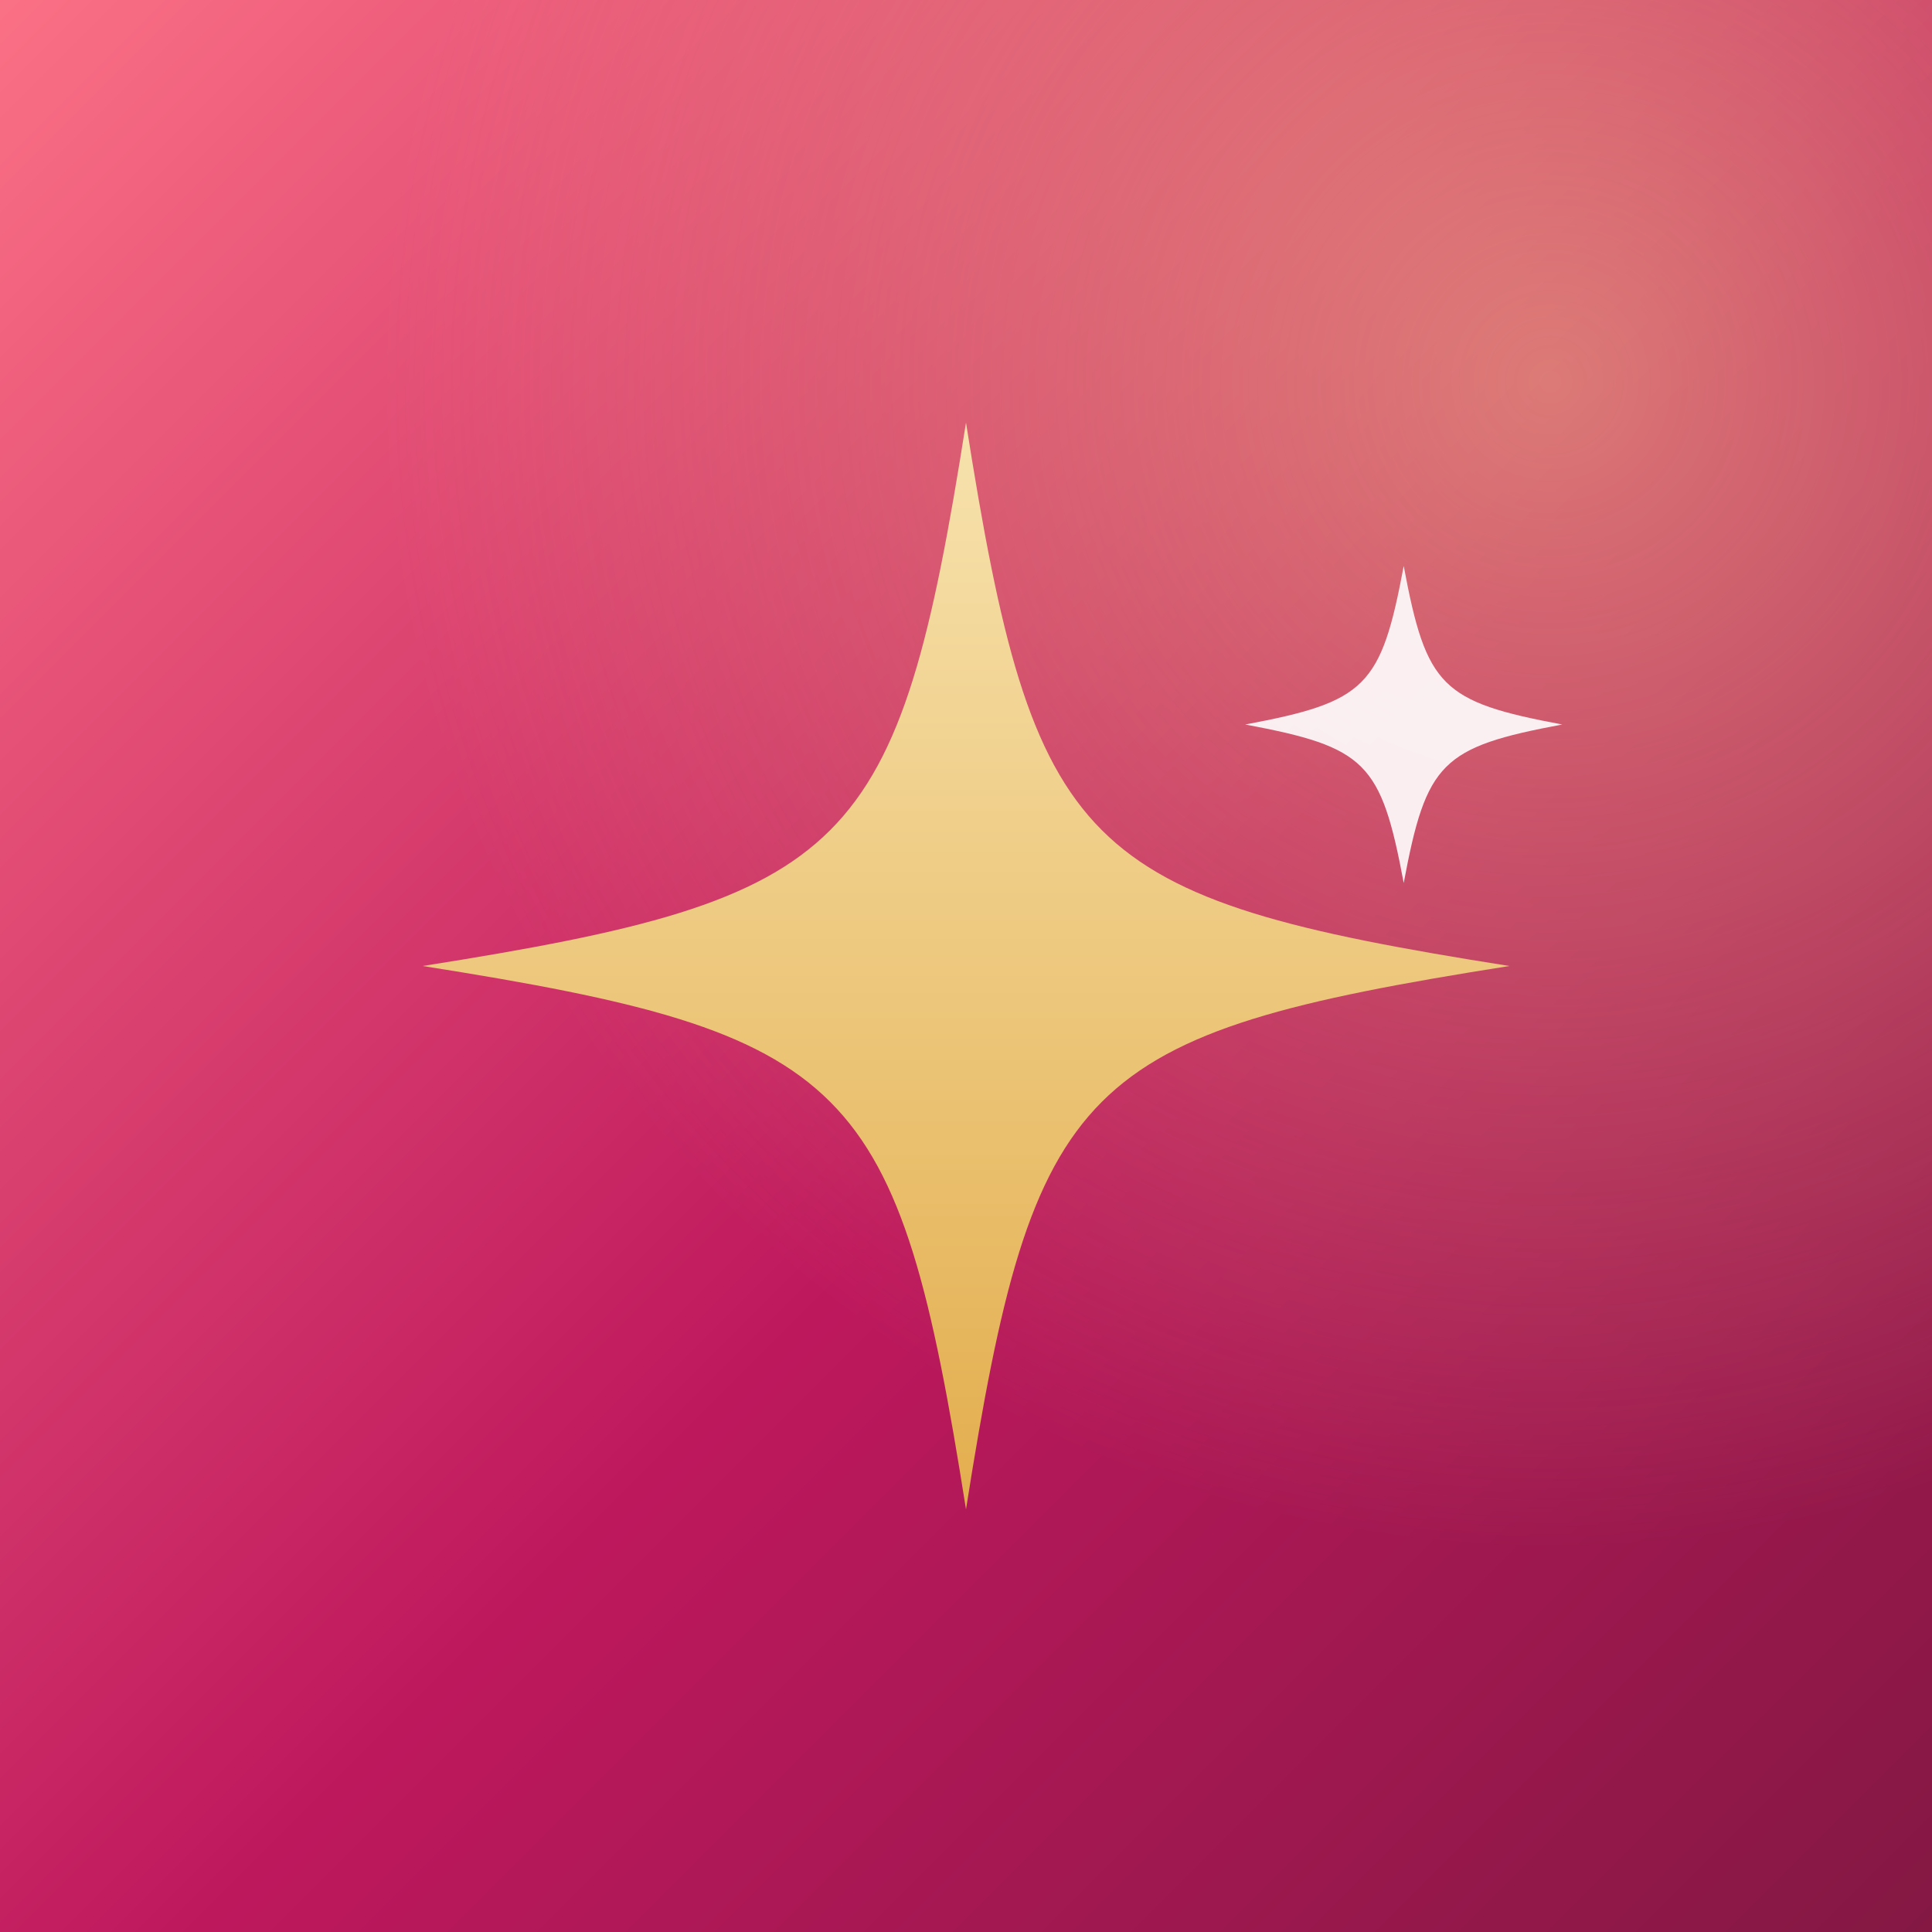
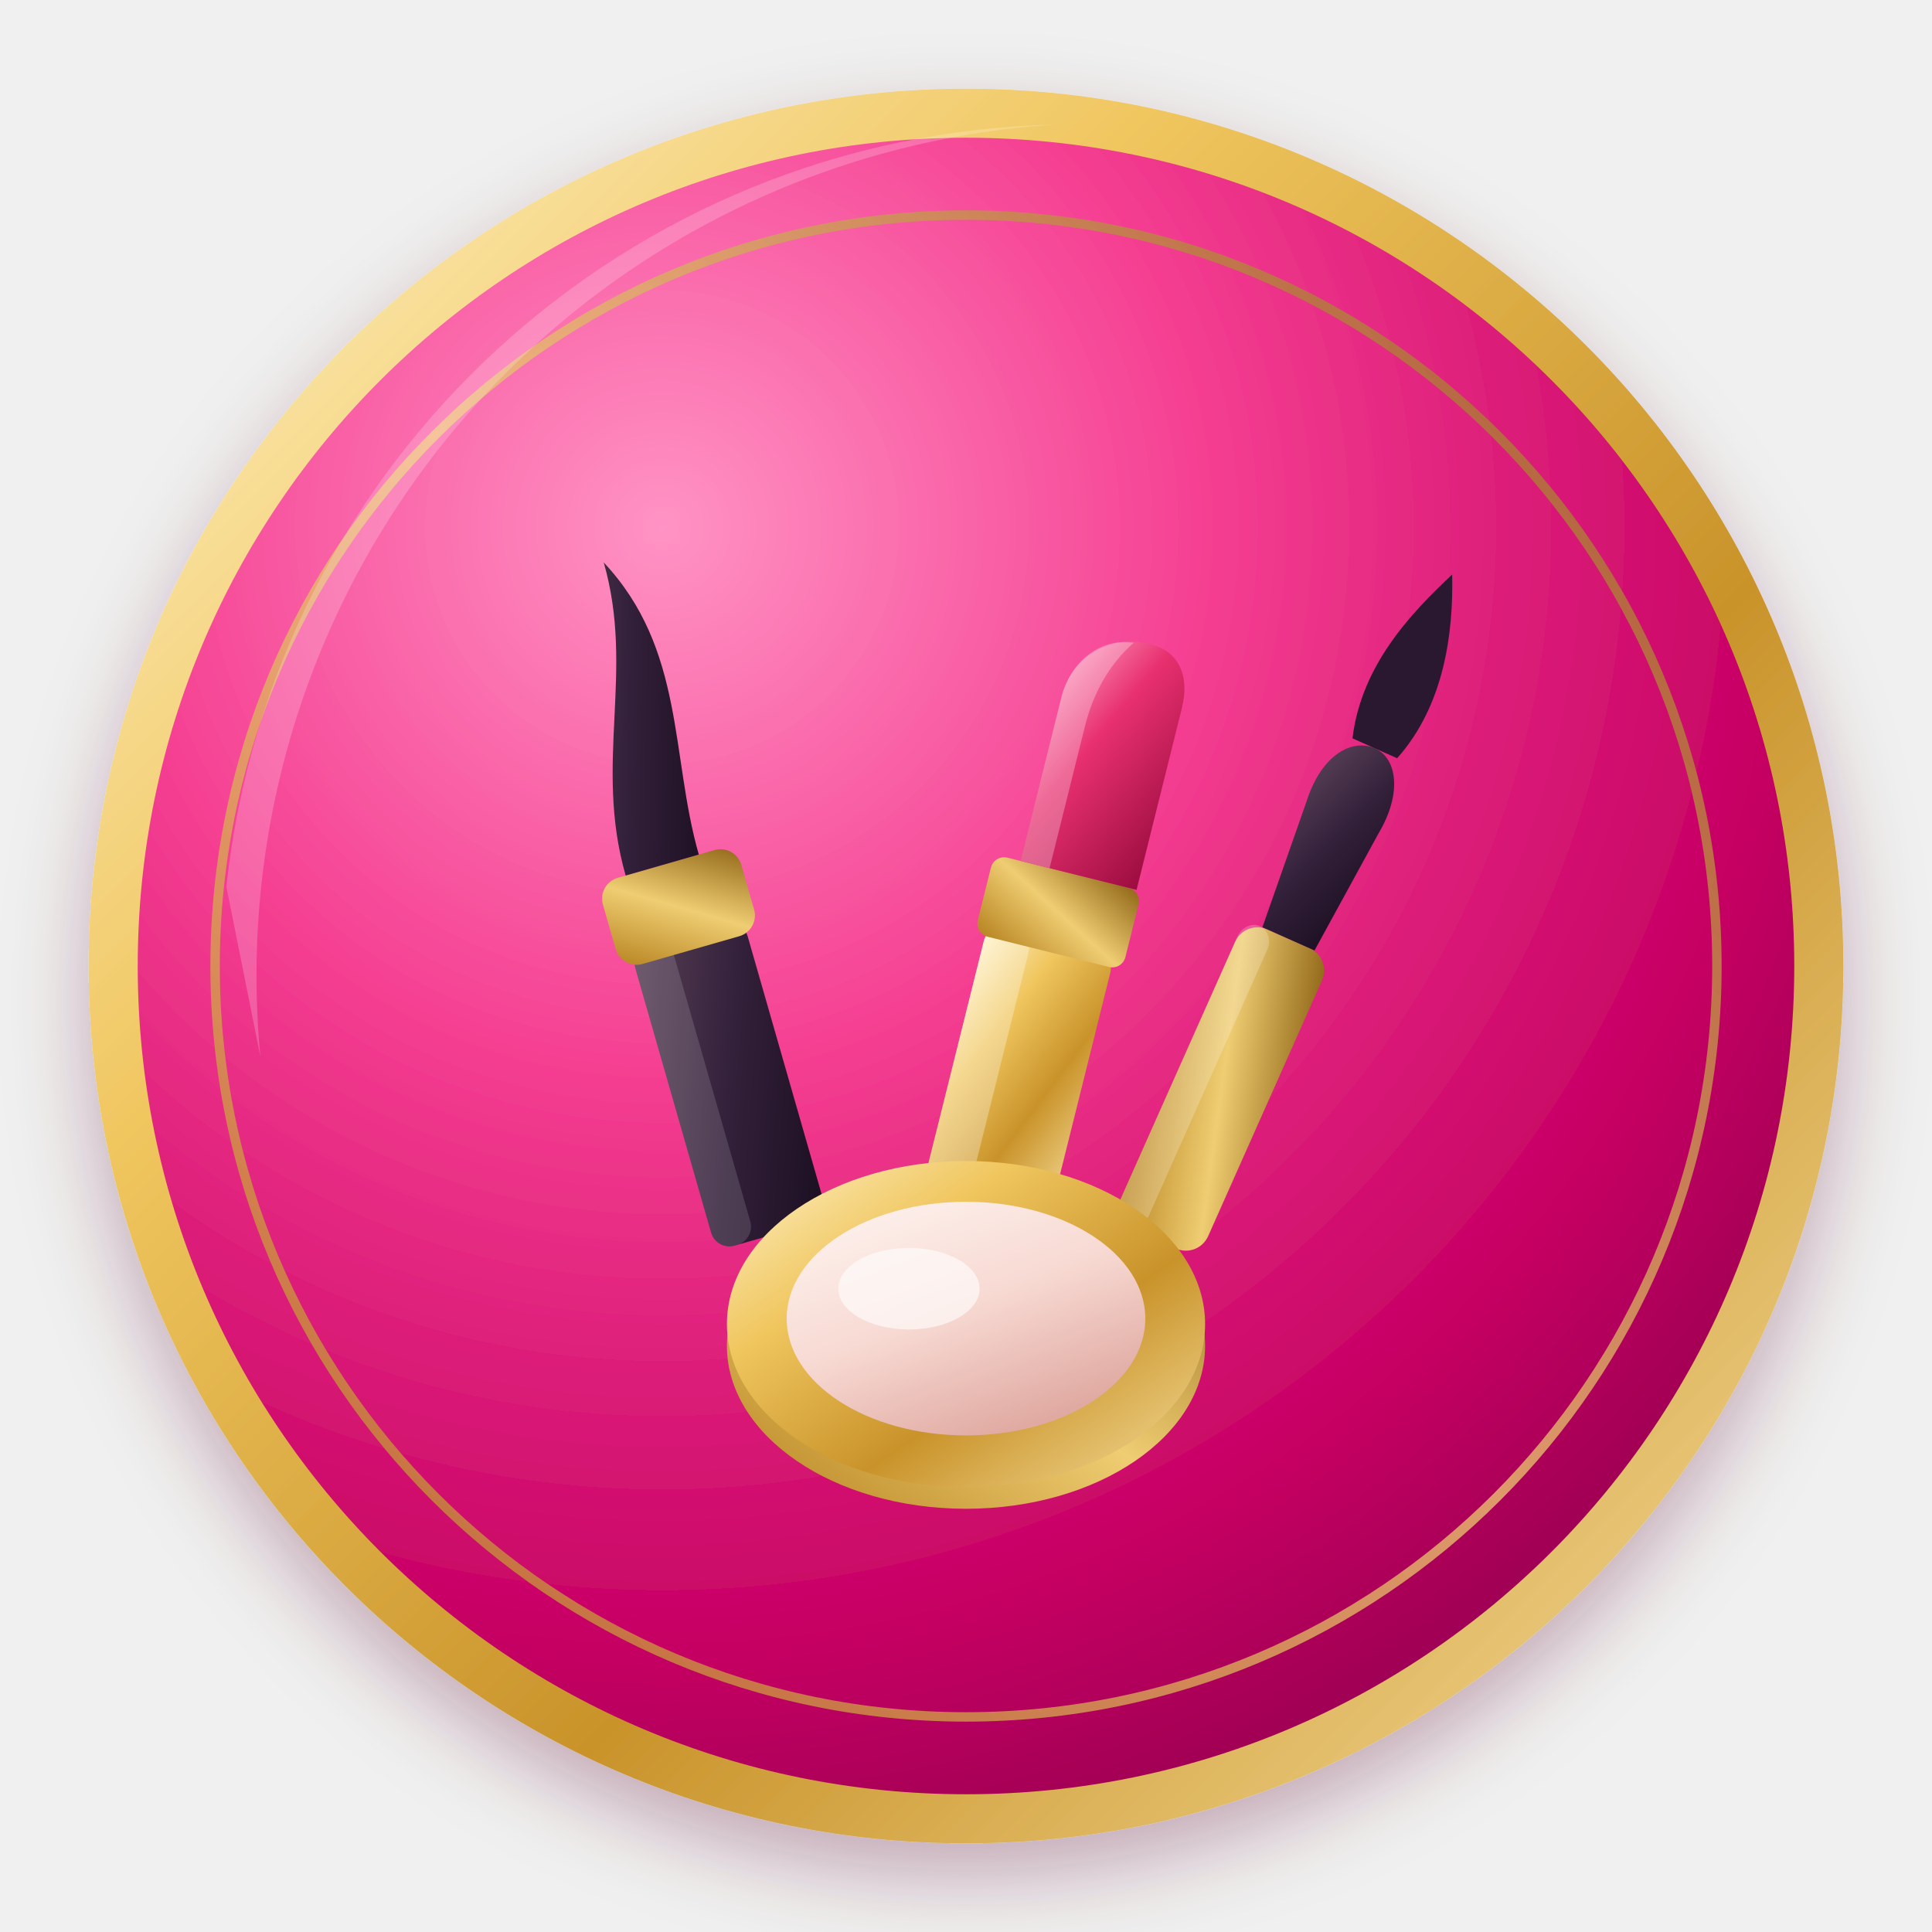
- <svg xmlns="http://www.w3.org/2000/svg" width="512" height="512" viewBox="0 0 512 512">
+ <svg xmlns="http://www.w3.org/2000/svg" viewBox="0 0 1024 1024" width="1024" height="1024">
  <defs>
-     <linearGradient id="bg" x1="0" y1="0" x2="1" y2="1">
-       <stop offset="0" stop-color="#fb7185" />
-       <stop offset=".55" stop-color="#be185d" />
-       <stop offset="1" stop-color="#831843" />
+     <radialGradient id="zg-badge" cx="0.32" cy="0.24" r="0.95">
+       <stop offset="0" stop-color="#ff93c4" />
+       <stop offset="0.34" stop-color="#f53f92" />
+       <stop offset="0.7" stop-color="#c60063" />
+       <stop offset="1" stop-color="#780044" />
+     </radialGradient>
+     <linearGradient id="zg-gold" x1="0" y1="0" x2="1" y2="1">
+       <stop offset="0" stop-color="#fff3c9" />
+       <stop offset="0.3" stop-color="#f0c65f" />
+       <stop offset="0.62" stop-color="#c9932a" />
+       <stop offset="1" stop-color="#f6dd9a" />
    </linearGradient>
-     <radialGradient id="gl" cx=".8" cy=".2" r=".6">
-       <stop offset="0" stop-color="#f4d58d" stop-opacity=".5" />
-       <stop offset="1" stop-color="#f4d58d" stop-opacity="0" />
-     </radialGradient>
-     <linearGradient id="gold" x1="0" y1="0" x2="0" y2="1">
-       <stop offset="0" stop-color="#f7e2ad" />
-       <stop offset="1" stop-color="#e3ae4e" />
+     <linearGradient id="zg-gold2" x1="0" y1="1" x2="1" y2="0">
+       <stop offset="0" stop-color="#b6821f" />
+       <stop offset="0.5" stop-color="#efcd72" />
+       <stop offset="1" stop-color="#8f6516" />
    </linearGradient>
+     <linearGradient id="zg-lip" x1="0" y1="0" x2="1" y2="1">
+       <stop offset="0" stop-color="#ff9ec4" />
+       <stop offset="0.4" stop-color="#e8306f" />
+       <stop offset="1" stop-color="#9c0d3f" />
+     </linearGradient>
+     <linearGradient id="zg-dark" x1="0" y1="0" x2="1" y2="1">
+       <stop offset="0" stop-color="#5a4258" />
+       <stop offset="0.5" stop-color="#33203a" />
+       <stop offset="1" stop-color="#1b0f21" />
+     </linearGradient>
+     <linearGradient id="zg-powder" x1="0" y1="0" x2="0.6" y2="1">
+       <stop offset="0" stop-color="#fff6f2" />
+       <stop offset="0.55" stop-color="#f7d9d2" />
+       <stop offset="1" stop-color="#e0aaa2" />
+     </linearGradient>
+     <filter id="zg-sh" x="-30%" y="-30%" width="160%" height="160%">
+       <feDropShadow dx="0" dy="18" stdDeviation="22" flood-color="#5c0035" flood-opacity="0.3" />
+     </filter>
  </defs>
-   <rect width="512" height="512" fill="url(#bg)" />
-   <rect width="512" height="512" fill="url(#gl)" />
-   <path d="M256,112 C274,226 286,238 400,256 C286,274 274,286 256,400 C238,286 226,274 112,256 C226,238 238,226 256,112 Z" fill="url(#gold)" />
-   <path d="M372,150 C378,182 382,186 414,192 C382,198 378,202 372,234 C366,202 362,198 330,192 C362,186 366,182 372,150 Z" fill="#fff" fill-opacity=".9" />
+   <g filter="url(#zg-sh)">
+     <circle cx="512" cy="512" r="452" fill="url(#zg-badge)" />
+     <circle cx="512" cy="512" r="452" fill="none" stroke="url(#zg-gold)" stroke-width="26" />
+     <circle cx="512" cy="512" r="398" fill="none" stroke="url(#zg-gold2)" stroke-width="5" opacity="0.75" />
+     <path d="M120 470 A452 452 0 0 1 560 66 A452 452 0 0 0 138 560 Z" fill="#ffffff" opacity="0.2" />
+   </g>
+   <g transform="translate(512 552) scale(0.72) translate(-512 -552)">
+     <g transform="rotate(-16 330 560)">
+       <rect x="288" y="470" width="86" height="230" rx="14" fill="url(#zg-dark)" />
+       <rect x="288" y="470" width="30" height="230" rx="14" fill="#ffffff" opacity="0.14" />
+       <rect x="278" y="416" width="106" height="66" rx="16" fill="url(#zg-gold2)" />
+       <path d="M300 416 C300 330 348 274 348 190 C388 268 356 340 356 416 Z" fill="url(#zg-dark)" />
+     </g>
+     <g transform="rotate(14 560 520)">
+       <rect x="516" y="472" width="96" height="228" rx="16" fill="url(#zg-gold)" />
+       <rect x="516" y="472" width="34" height="228" rx="16" fill="#ffffff" opacity="0.3" />
+       <rect x="508" y="424" width="112" height="60" rx="10" fill="url(#zg-gold2)" />
+       <path d="M528 424 V300 C528 268 552 246 582 246 C604 246 616 262 616 286 V424 Z" fill="url(#zg-lip)" />
+       <path d="M528 424 V300 C528 272 546 250 570 248 C556 268 550 292 550 316 V424 Z" fill="#ffffff" opacity="0.28" />
+     </g>
+     <g transform="rotate(24 720 540)">
+       <rect x="686" y="470" width="70" height="242" rx="18" fill="url(#zg-gold2)" />
+       <rect x="686" y="470" width="24" height="242" rx="14" fill="#ffffff" opacity="0.22" />
+       <path d="M700 470 L692 372 C688 336 704 316 722 316 C740 316 754 338 750 372 L742 470 Z" fill="url(#zg-dark)" />
+       <path d="M704 316 C688 264 706 214 722 176 C740 214 756 266 740 316 Z" fill="#2a1830" />
+     </g>
+     <g transform="translate(0 34)">
+       <ellipse cx="512" cy="742" rx="176" ry="120" fill="url(#zg-gold2)" />
+       <ellipse cx="512" cy="726" rx="176" ry="120" fill="url(#zg-gold)" />
+       <ellipse cx="512" cy="722" rx="132" ry="86" fill="url(#zg-powder)" />
+       <ellipse cx="470" cy="700" rx="52" ry="30" fill="#ffffff" opacity="0.6" />
+     </g>
+   </g>
</svg>
